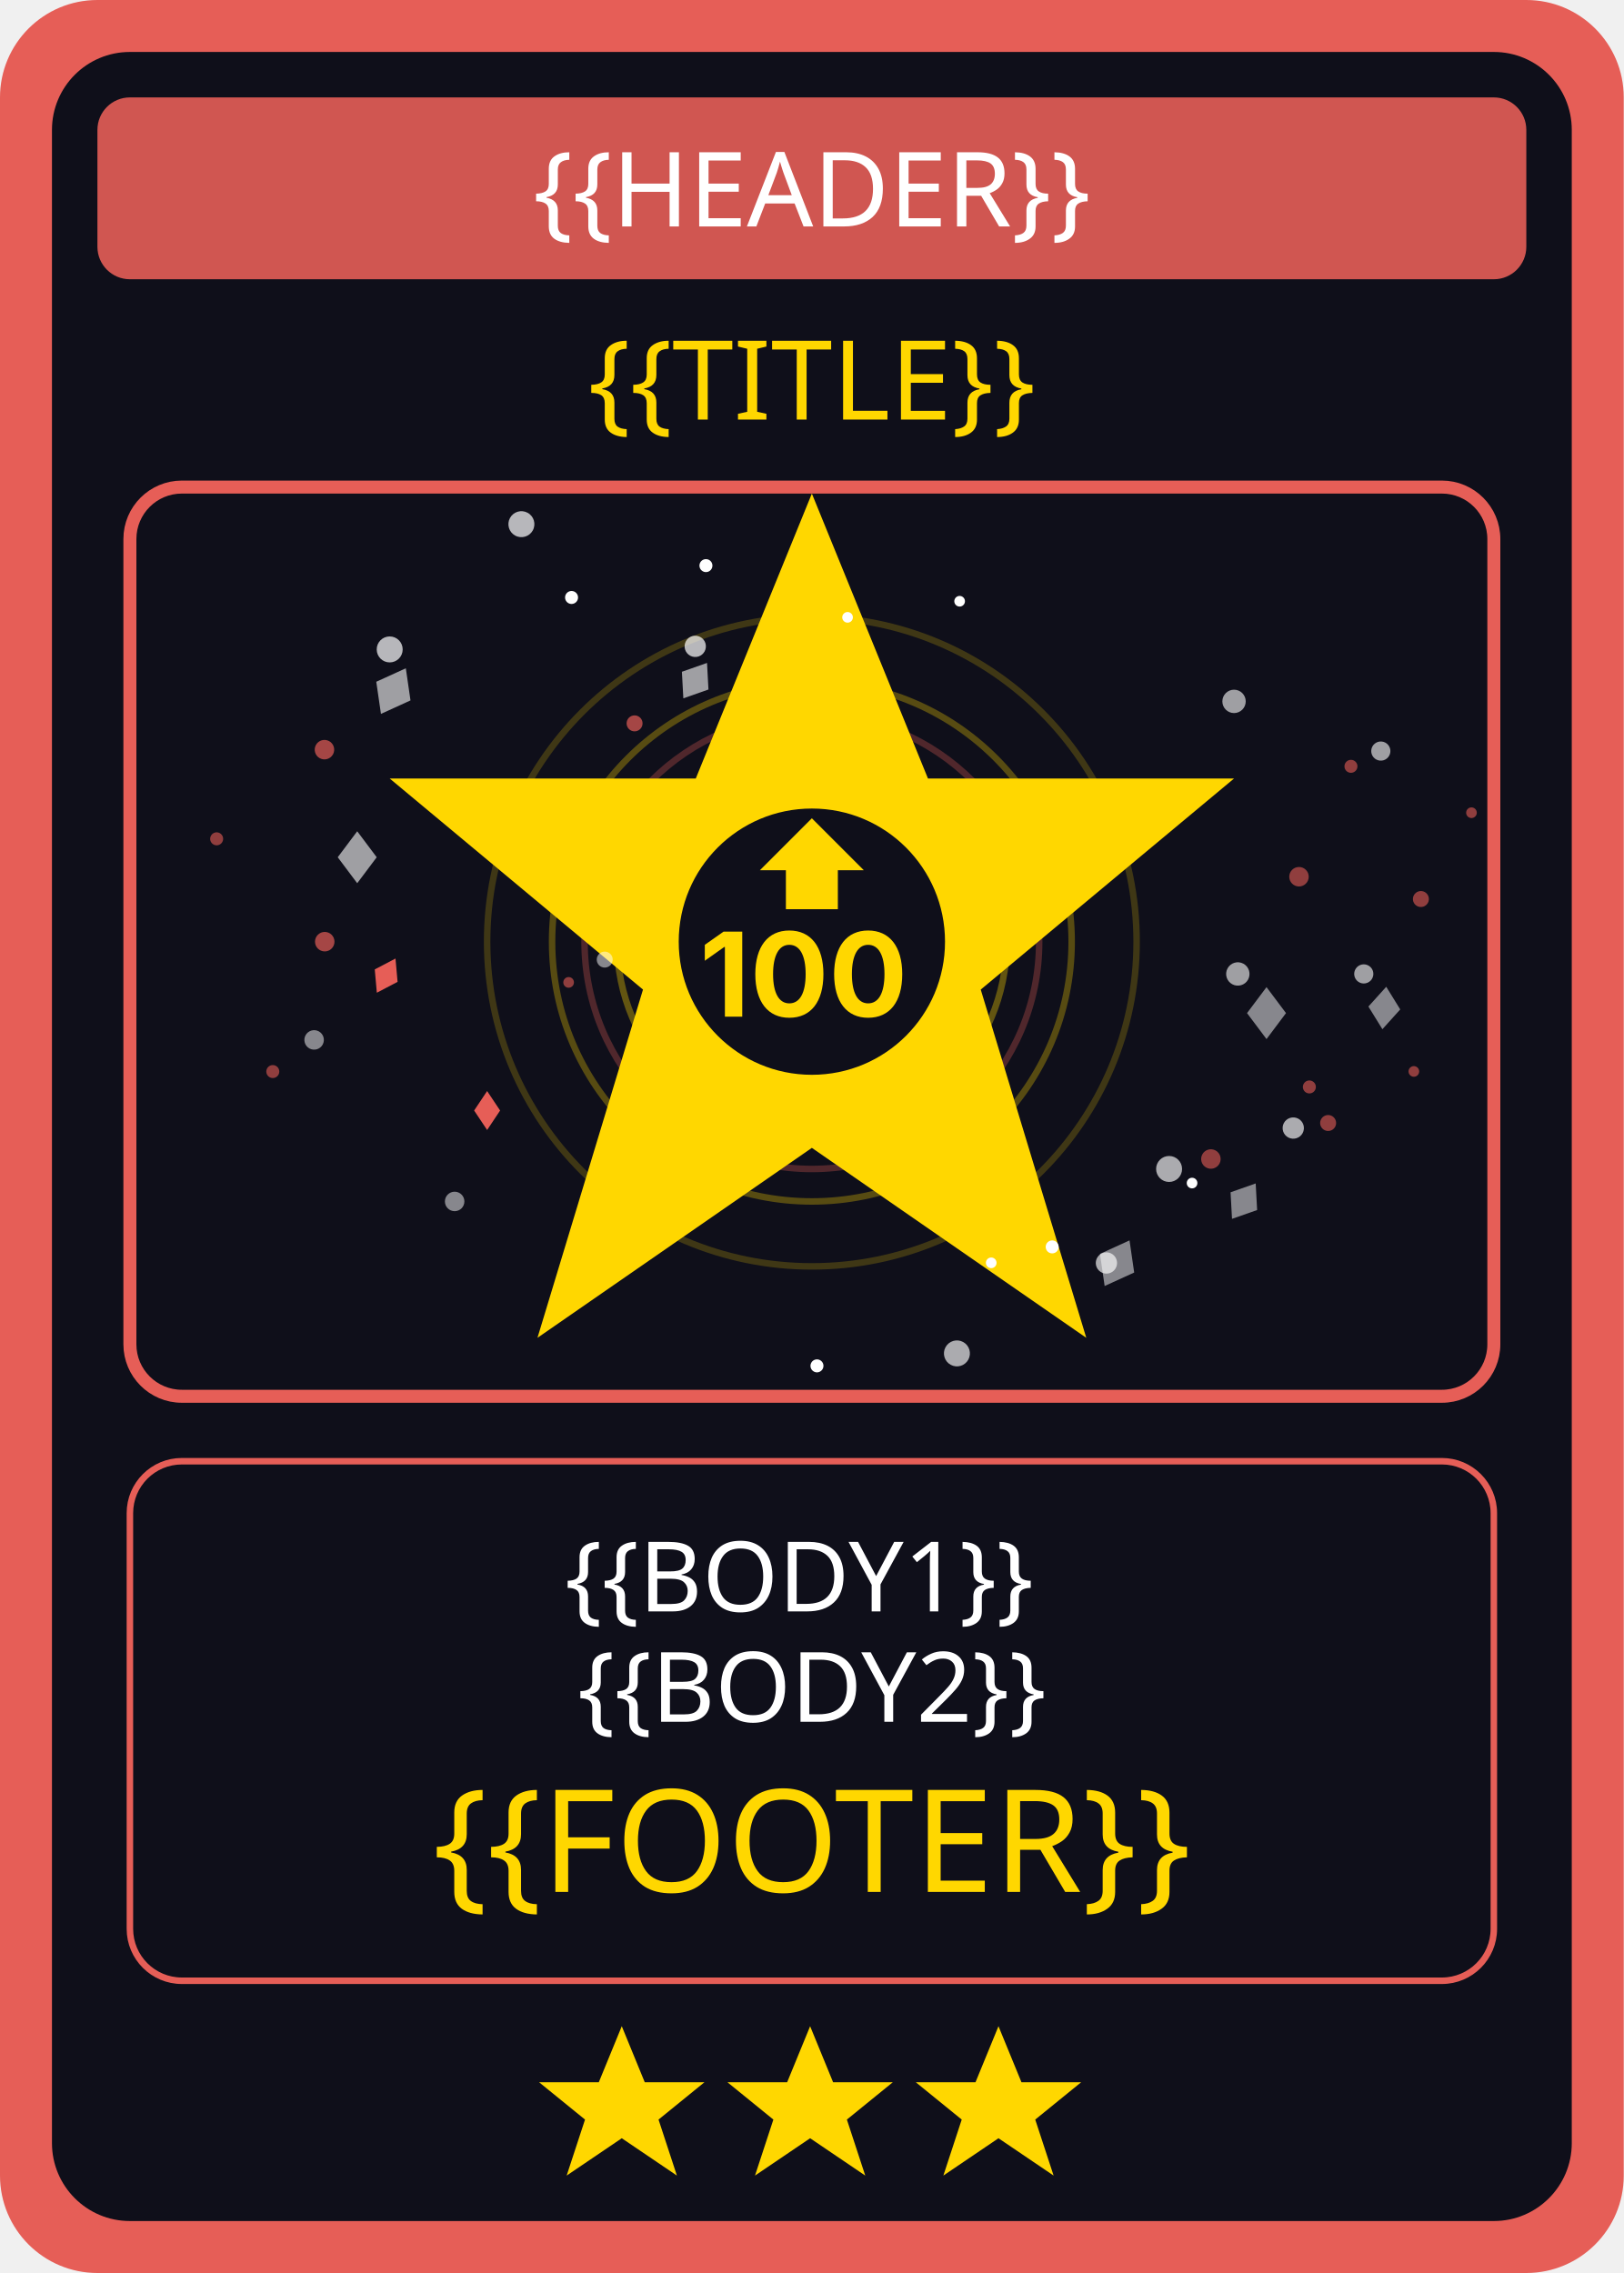
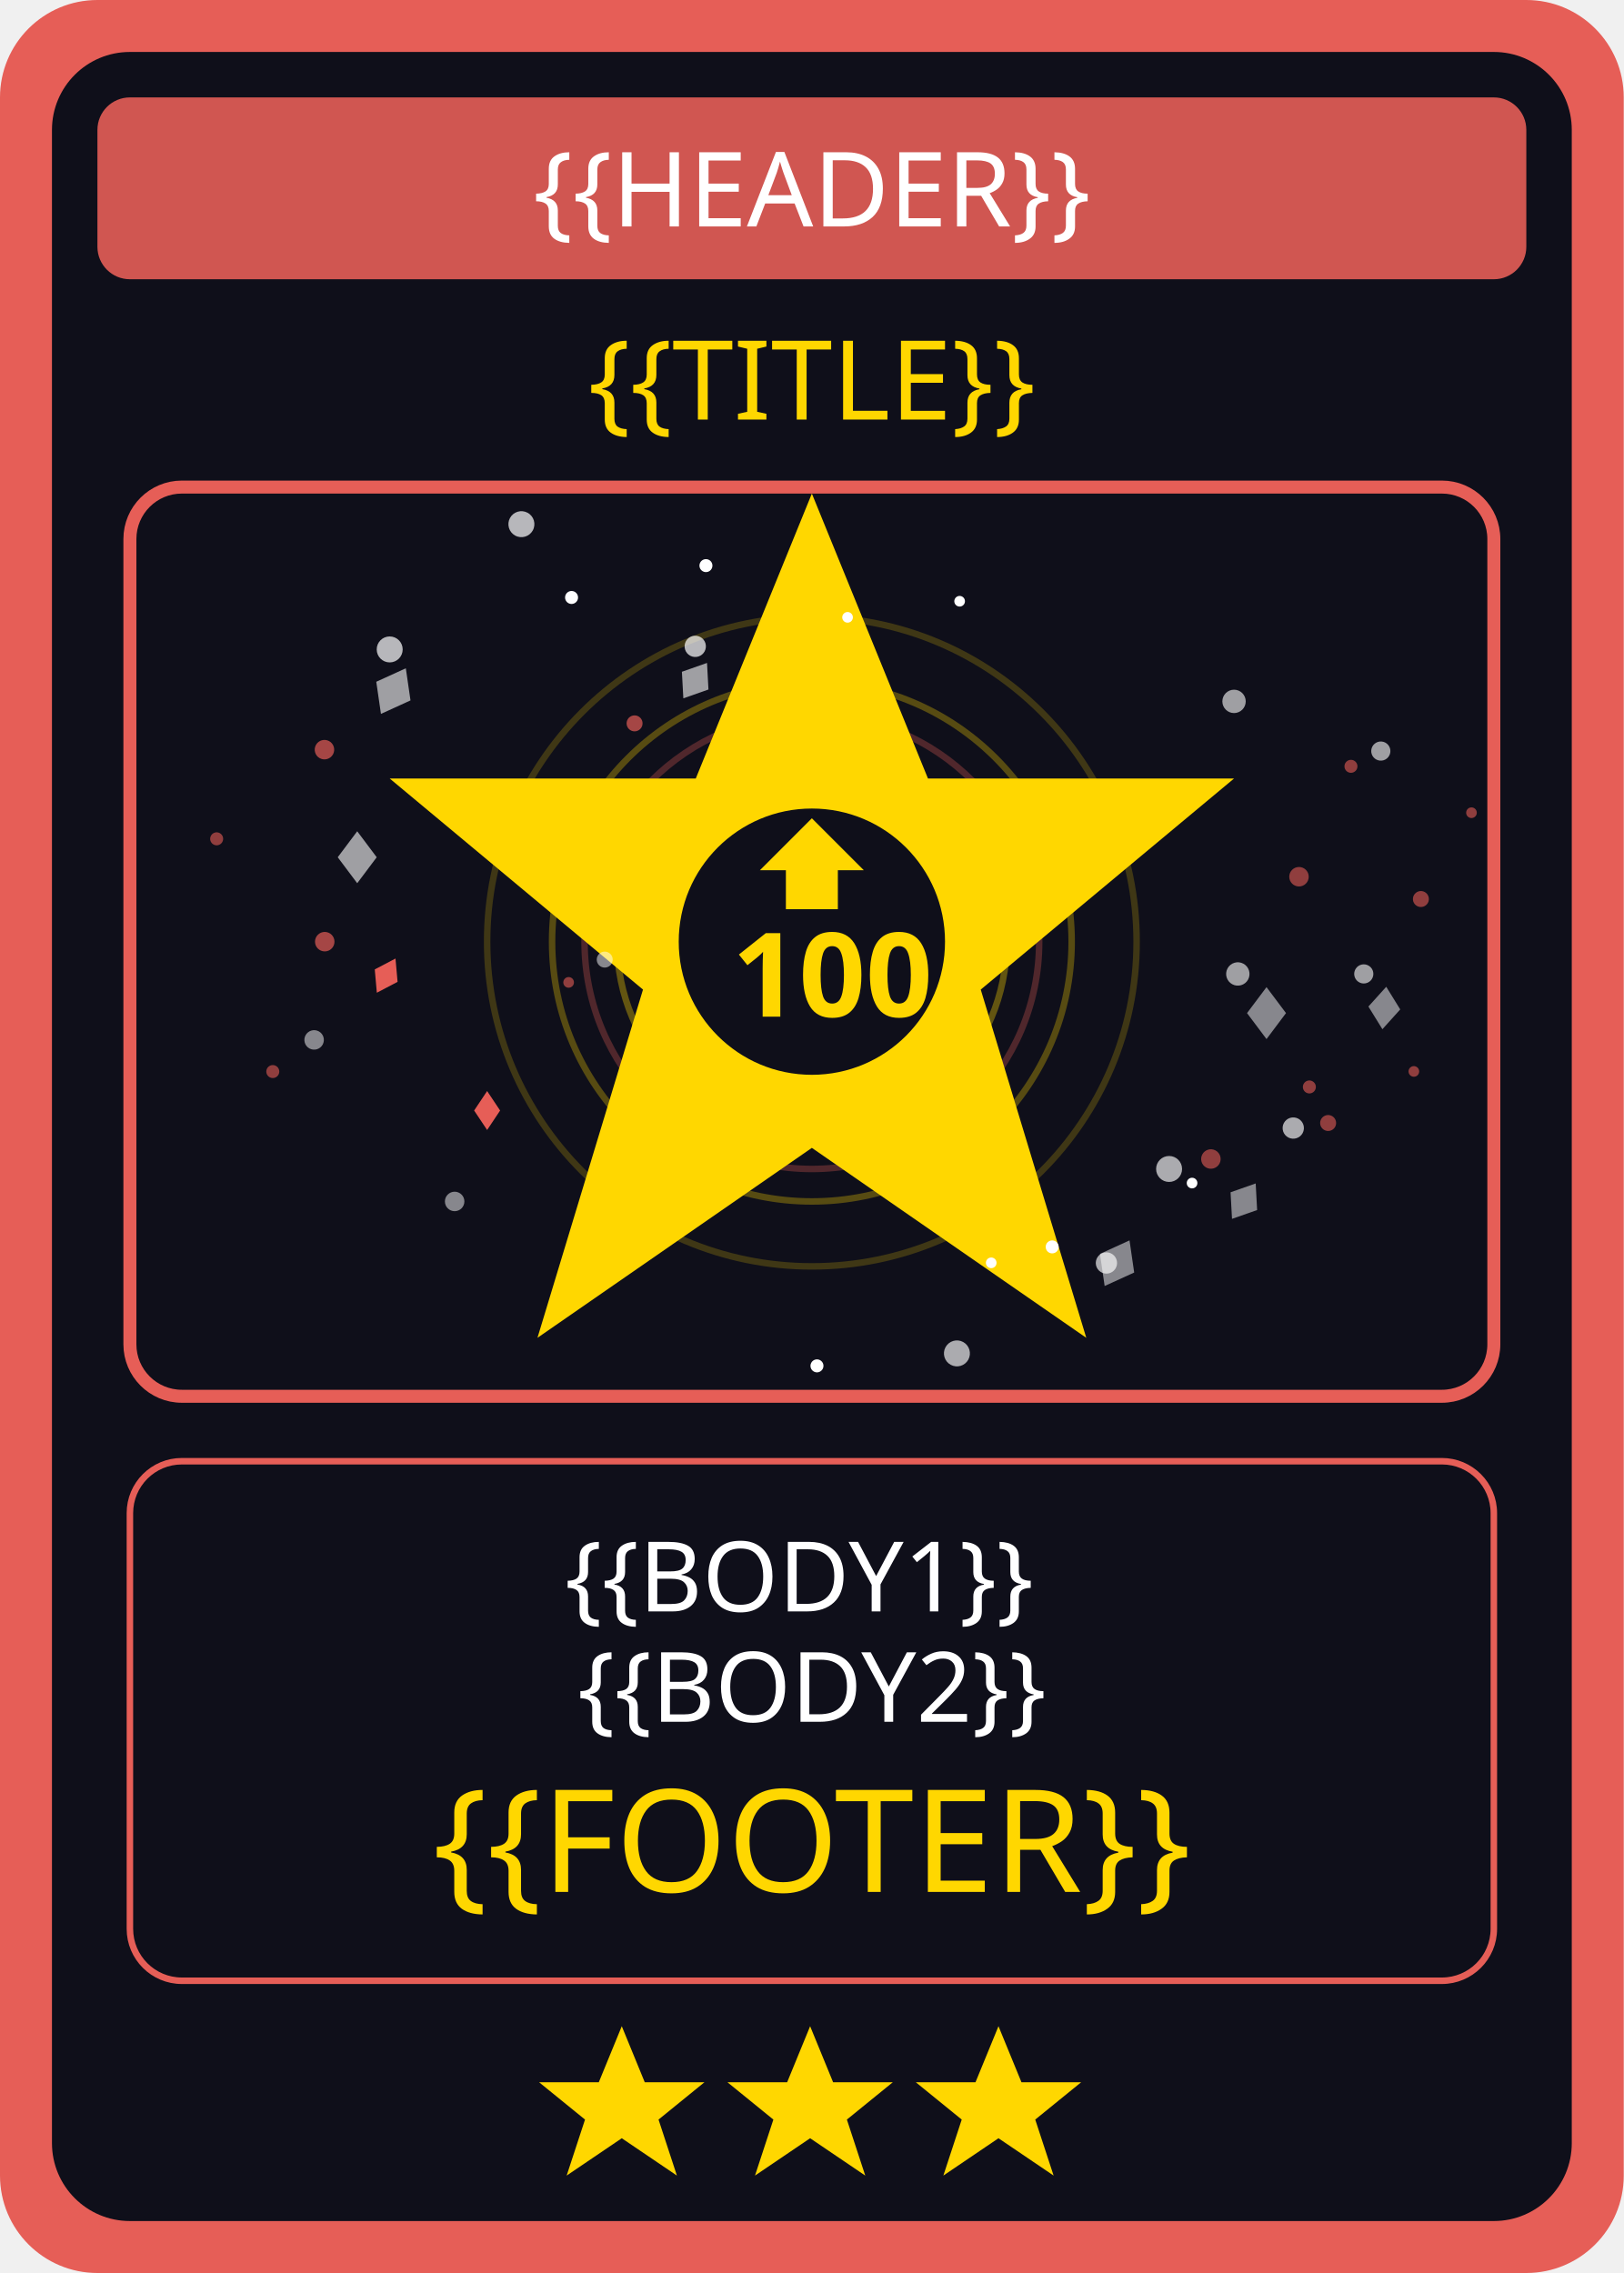
<svg xmlns="http://www.w3.org/2000/svg" width="250" height="350" viewBox="0 0 250 350" fill="none">
  <g clip-path="url(#clip0_226_664)">
    <path d="M235 0H15C6.716 0 0 6.716 0 15V335C0 343.284 6.716 350 15 350H235C243.284 350 250 343.284 250 335V15C250 6.716 243.284 0 235 0Z" fill="#E65E57" />
    <path d="M230 8H20C13.373 8 8 13.373 8 20V330C8 336.627 13.373 342 20 342H230C236.627 342 242 336.627 242 330V20C242 13.373 236.627 8 230 8Z" fill="#0F0F1A" />
    <path opacity="0.9" d="M230 15H20C17.239 15 15 17.239 15 20V38C15 40.761 17.239 43 20 43H230C232.761 43 235 40.761 235 38V20C235 17.239 232.761 15 230 15Z" fill="#E65E57" />
    <text fill="white" text-anchor="middle" font-family="Neucha" font-size="16" letter-spacing="0em">
      <tspan x="125" y="34.867">{{HEADER}}</tspan>
    </text>
    <text fill="#FFD700" text-anchor="middle" font-family="Neucha" font-size="17" letter-spacing="0em">
      <tspan x="125" y="64.609">{{TITLE}}</tspan>
    </text>
    <path d="M222 75H28C23.582 75 20 78.582 20 83V207C20 211.418 23.582 215 28 215H222C226.418 215 230 211.418 230 207V83C230 78.582 226.418 75 222 75Z" fill="#0F0F1A" stroke="#E65E57" stroke-width="2" />
    <path opacity="0.3" d="M125 180C144.33 180 160 164.33 160 145C160 125.67 144.33 110 125 110C105.67 110 90 125.67 90 145C90 164.33 105.67 180 125 180Z" stroke="#E65E57" />
    <path opacity="0.2" d="M125 195C152.614 195 175 172.614 175 145C175 117.386 152.614 95 125 95C97.386 95 75 117.386 75 145C75 172.614 97.386 195 125 195Z" stroke="#FFD700" />
    <path opacity="0.3" d="M125 185C147.091 185 165 167.091 165 145C165 122.909 147.091 105 125 105C102.909 105 85 122.909 85 145C85 167.091 102.909 185 125 185Z" stroke="#FFD700" />
    <path opacity="0.35" d="M125 175C141.569 175 155 161.569 155 145C155 128.431 141.569 115 125 115C108.431 115 95 128.431 95 145C95 161.569 108.431 175 125 175Z" stroke="#FFD700" />
    <path d="M125 76L142.875 119.875H190L151 152.375L167.25 206L125 176.75L82.75 206L99 152.375L60 119.875H107.125L125 76Z" fill="#FFD700" />
    <path d="M125 167C137.15 167 147 157.15 147 145C147 132.85 137.15 123 125 123C112.85 123 103 132.85 103 145C103 157.15 112.85 167 125 167Z" fill="#0F0F1A" stroke="#FFD700" stroke-width="3" />
-     <text fill="#FFD700" style="white-space: pre" xml:space="preserve" font-family="Inter" font-size="18" font-weight="bold" letter-spacing="0em">
-       <tspan x="107.704" y="156.545">100 </tspan>
+     <text fill="#FFD700" style="white-space: pre" xml:space="preserve" font-family="Neucha" font-size="18" font-weight="bold" letter-spacing="0em">
+       <tspan x="112.704" y="156.545">100 </tspan>
    </text>
    <path d="M125 126L117 134H121V140H129V134H133L125 126Z" fill="#FFD700" />
    <path opacity="0.7" d="M60 102C61.105 102 62 101.105 62 100C62 98.895 61.105 98 60 98C58.895 98 58 98.895 58 100C58 101.105 58.895 102 60 102Z" fill="white" />
    <path opacity="0.6" d="M190 109.8C190.994 109.8 191.8 108.994 191.8 108C191.8 107.006 190.994 106.2 190 106.2C189.006 106.2 188.2 107.006 188.2 108C188.2 108.994 189.006 109.8 190 109.8Z" fill="white" />
    <path opacity="0.65" d="M180 182C181.105 182 182 181.105 182 180C182 178.895 181.105 178 180 178C178.895 178 178 178.895 178 180C178 181.105 178.895 182 180 182Z" fill="white" />
    <path opacity="0.5" d="M70 186.5C70.828 186.5 71.5 185.828 71.5 185C71.5 184.172 70.828 183.5 70 183.5C69.172 183.5 68.5 184.172 68.5 185C68.5 185.828 69.172 186.5 70 186.5Z" fill="white" />
    <path opacity="0.7" d="M50 146.5C50.828 146.5 51.5 145.828 51.5 145C51.5 144.172 50.828 143.5 50 143.5C49.172 143.5 48.5 144.172 48.5 145C48.5 145.828 49.172 146.5 50 146.5Z" fill="#E65E57" />
    <path opacity="0.6" d="M200 136.5C200.828 136.5 201.5 135.828 201.5 135C201.5 134.172 200.828 133.5 200 133.5C199.172 133.5 198.5 134.172 198.5 135C198.5 135.828 199.172 136.5 200 136.5Z" fill="#E65E57" />
    <path opacity="0.6" d="M55 128L58 132L55 136L52 132L55 128Z" fill="white" />
    <path opacity="0.5" d="M195 152L198 156L195 160L192 156L195 152Z" fill="white" />
    <path d="M75 168L77 171L75 174L73 171L75 168Z" fill="#E65E57" />
    <path d="M88 93C88.552 93 89 92.552 89 92C89 91.448 88.552 91 88 91C87.448 91 87 91.448 87 92C87 92.552 87.448 93 88 93Z" fill="white" />
    <path d="M162 193C162.552 193 163 192.552 163 192C163 191.448 162.552 191 162 191C161.448 191 161 191.448 161 192C161 192.552 161.448 193 162 193Z" fill="white" />
    <path opacity="0.6" d="M42 166C42.552 166 43 165.552 43 165C43 164.448 42.552 164 42 164C41.448 164 41 164.448 41 165C41 165.552 41.448 166 42 166Z" fill="#E65E57" />
    <path opacity="0.6" d="M208 119C208.552 119 209 118.552 209 118C209 117.448 208.552 117 208 117C207.448 117 207 117.448 207 118C207 118.552 207.448 119 208 119Z" fill="#E65E57" />
    <path opacity="0.7" d="M79.32 82.469C80.29 82.998 81.505 82.641 82.033 81.671C82.562 80.701 82.205 79.486 81.235 78.957C80.265 78.429 79.05 78.786 78.522 79.756C77.993 80.726 78.35 81.941 79.32 82.469Z" fill="white" />
    <path opacity="0.6" d="M189.72 151.553C190.593 152.029 191.686 151.707 192.162 150.835C192.638 149.962 192.316 148.868 191.444 148.393C190.571 147.917 189.477 148.238 189.002 149.111C188.526 149.984 188.847 151.077 189.72 151.553Z" fill="white" />
    <path opacity="0.65" d="M146.376 210.154C147.346 210.683 148.561 210.326 149.09 209.356C149.618 208.386 149.261 207.171 148.291 206.643C147.321 206.114 146.106 206.471 145.578 207.441C145.049 208.411 145.406 209.626 146.376 210.154Z" fill="white" />
    <path opacity="0.5" d="M47.646 161.444C48.374 161.841 49.285 161.573 49.681 160.845C50.078 160.118 49.81 159.207 49.083 158.81C48.355 158.414 47.444 158.682 47.047 159.409C46.651 160.136 46.919 161.048 47.646 161.444Z" fill="white" />
    <path opacity="0.7" d="M49.237 116.751C49.964 117.148 50.875 116.88 51.272 116.152C51.668 115.425 51.4 114.514 50.673 114.117C49.946 113.721 49.035 113.989 48.638 114.716C48.241 115.443 48.509 116.355 49.237 116.751Z" fill="#E65E57" />
    <path opacity="0.6" d="M185.718 179.782C186.445 180.179 187.356 179.911 187.753 179.183C188.149 178.456 187.881 177.545 187.154 177.148C186.427 176.752 185.515 177.02 185.119 177.747C184.722 178.474 184.99 179.385 185.718 179.782Z" fill="#E65E57" />
    <path opacity="0.6" d="M62.483 102.903L63.202 107.851L58.653 109.926L57.934 104.978L62.483 102.903Z" fill="white" />
    <path opacity="0.5" d="M173.907 190.997L174.626 195.945L170.077 198.02L169.358 193.072L173.907 190.997Z" fill="white" />
    <path d="M60.893 147.596L61.212 151.187L58.02 152.863L57.7 149.272L60.893 147.596Z" fill="#E65E57" />
    <path d="M108.212 87.972C108.696 88.237 109.304 88.058 109.568 87.573C109.833 87.088 109.654 86.481 109.169 86.216C108.684 85.952 108.077 86.131 107.812 86.615C107.548 87.1 107.727 87.708 108.212 87.972Z" fill="white" />
    <path d="M125.306 211.195C125.791 211.459 126.399 211.28 126.663 210.796C126.927 210.311 126.749 209.703 126.264 209.439C125.779 209.174 125.171 209.353 124.907 209.838C124.643 210.323 124.821 210.93 125.306 211.195Z" fill="white" />
    <path opacity="0.6" d="M32.878 130.041C33.363 130.306 33.97 130.127 34.235 129.642C34.499 129.157 34.32 128.55 33.836 128.286C33.351 128.021 32.743 128.2 32.479 128.685C32.214 129.17 32.393 129.777 32.878 130.041Z" fill="#E65E57" />
    <path opacity="0.6" d="M201.119 168.248C201.604 168.512 202.211 168.333 202.475 167.848C202.74 167.364 202.561 166.756 202.076 166.492C201.591 166.227 200.984 166.406 200.72 166.891C200.455 167.376 200.634 167.983 201.119 168.248Z" fill="#E65E57" />
    <path opacity="0.7" d="M106.895 101.158C107.797 101.24 108.594 100.575 108.676 99.673C108.758 98.771 108.092 97.974 107.191 97.892C106.289 97.811 105.492 98.476 105.41 99.378C105.329 100.28 105.994 101.077 106.895 101.158Z" fill="white" />
    <path opacity="0.6" d="M212.465 117.12C213.276 117.194 213.994 116.595 214.067 115.784C214.141 114.972 213.542 114.254 212.73 114.181C211.919 114.108 211.201 114.706 211.128 115.518C211.055 116.33 211.653 117.047 212.465 117.12Z" fill="white" />
    <path opacity="0.65" d="M198.971 175.333C199.872 175.415 200.67 174.75 200.751 173.848C200.833 172.946 200.168 172.149 199.266 172.067C198.364 171.986 197.567 172.651 197.485 173.553C197.404 174.455 198.069 175.252 198.971 175.333Z" fill="white" />
    <path opacity="0.6" d="M218.659 139.659C219.335 139.72 219.933 139.221 219.994 138.545C220.055 137.868 219.556 137.271 218.88 137.209C218.204 137.148 217.606 137.647 217.545 138.323C217.483 139 217.982 139.598 218.659 139.659Z" fill="#E65E57" />
    <path opacity="0.5" d="M213.433 151.946L215.587 155.433L212.843 158.477L210.688 154.99L213.433 151.946Z" fill="white" />
    <path d="M130.422 95.876C130.873 95.917 131.271 95.585 131.312 95.134C131.353 94.683 131.02 94.284 130.569 94.243C130.118 94.203 129.72 94.535 129.679 94.986C129.638 95.437 129.971 95.835 130.422 95.876Z" fill="white" />
    <path d="M183.463 182.986C183.914 183.027 184.312 182.695 184.353 182.244C184.394 181.793 184.061 181.394 183.61 181.353C183.16 181.313 182.761 181.645 182.72 182.096C182.679 182.547 183.012 182.946 183.463 182.986Z" fill="white" />
    <path opacity="0.6" d="M87.475 152.086C87.927 152.127 88.325 151.794 88.366 151.343C88.407 150.892 88.074 150.494 87.623 150.453C87.172 150.412 86.774 150.745 86.733 151.195C86.692 151.646 87.025 152.045 87.475 152.086Z" fill="#E65E57" />
    <path opacity="0.6" d="M226.482 125.961C226.933 126.001 227.332 125.669 227.373 125.218C227.413 124.767 227.081 124.368 226.63 124.328C226.179 124.287 225.78 124.619 225.74 125.07C225.699 125.521 226.031 125.92 226.482 125.961Z" fill="#E65E57" />
    <path opacity="0.6" d="M209.155 151.191C209.832 151.644 210.749 151.462 211.202 150.784C211.655 150.107 211.473 149.191 210.795 148.738C210.118 148.285 209.201 148.467 208.748 149.144C208.295 149.822 208.477 150.738 209.155 151.191Z" fill="white" />
    <path opacity="0.65" d="M169.44 195.84C170.193 196.343 171.211 196.141 171.714 195.388C172.217 194.636 172.015 193.617 171.262 193.114C170.51 192.611 169.491 192.813 168.988 193.566C168.485 194.318 168.687 195.337 169.44 195.84Z" fill="white" />
    <path opacity="0.5" d="M92.422 148.783C92.987 149.16 93.751 149.008 94.128 148.444C94.506 147.879 94.354 147.115 93.789 146.738C93.225 146.36 92.461 146.512 92.084 147.077C91.706 147.641 91.858 148.405 92.422 148.783Z" fill="white" />
    <path opacity="0.7" d="M97.019 112.408C97.584 112.786 98.347 112.634 98.725 112.07C99.102 111.505 98.951 110.741 98.386 110.364C97.822 109.986 97.058 110.138 96.68 110.703C96.303 111.267 96.454 112.031 97.019 112.408Z" fill="#E65E57" />
    <path opacity="0.6" d="M203.803 173.944C204.367 174.322 205.131 174.17 205.509 173.606C205.886 173.041 205.734 172.277 205.17 171.9C204.605 171.522 203.841 171.674 203.464 172.239C203.086 172.803 203.238 173.567 203.803 173.944Z" fill="#E65E57" />
    <path opacity="0.6" d="M108.857 102.079L109.078 106.172L105.211 107.531L104.989 103.438L108.857 102.079Z" fill="white" />
    <path opacity="0.5" d="M193.333 182.23L193.555 186.323L189.687 187.682L189.465 183.589L193.333 182.23Z" fill="white" />
    <path d="M147.295 93.263C147.671 93.514 148.18 93.413 148.432 93.037C148.683 92.66 148.582 92.151 148.206 91.9C147.83 91.648 147.32 91.749 147.069 92.125C146.817 92.502 146.918 93.011 147.295 93.263Z" fill="white" />
    <path d="M152.159 195.134C152.535 195.386 153.044 195.285 153.296 194.909C153.548 194.532 153.447 194.023 153.07 193.771C152.694 193.52 152.185 193.621 151.933 193.997C151.681 194.374 151.782 194.883 152.159 195.134Z" fill="white" />
    <path opacity="0.6" d="M217.23 165.663C217.607 165.915 218.116 165.814 218.367 165.437C218.619 165.061 218.518 164.552 218.141 164.3C217.765 164.048 217.256 164.15 217.004 164.526C216.753 164.902 216.854 165.411 217.23 165.663Z" fill="#E65E57" />
    <path d="M222 225H28C23.582 225 20 228.582 20 233V297C20 301.418 23.582 305 28 305H222C226.418 305 230 301.418 230 297V233C230 228.582 226.418 225 222 225Z" fill="#0F0F1A" stroke="#E65E57" />
    <text fill="white" text-anchor="middle" font-family="Neucha" font-size="15" letter-spacing="0em">
      <tspan x="125" y="248.125">{{BODY1}}</tspan>
      <tspan x="125" y="265.125">{{BODY2}}</tspan>
    </text>
    <text fill="#FFD700" text-anchor="middle" font-family="Neucha" font-size="22" letter-spacing="0em">
      <tspan x="125" y="291.317">{{FOOTER}}</tspan>
    </text>
    <path d="M95.732 312L99.269 320.625H108.464L101.391 326.375L104.22 335L95.732 329.25L87.244 335L90.073 326.375L83 320.625H92.195L95.732 312Z" fill="#FFD700" />
    <path d="M124.732 312L128.269 320.625H137.464L130.391 326.375L133.22 335L124.732 329.25L116.244 335L119.073 326.375L112 320.625H121.195L124.732 312Z" fill="#FFD700" />
    <path d="M153.732 312L157.269 320.625H166.464L159.391 326.375L162.22 335L153.732 329.25L145.244 335L148.073 326.375L141 320.625H150.195L153.732 312Z" fill="#FFD700" />
  </g>
  <defs>
    <clipPath id="clip0_226_664">
      <rect width="250" height="350" fill="white" />
    </clipPath>
  </defs>
</svg>
